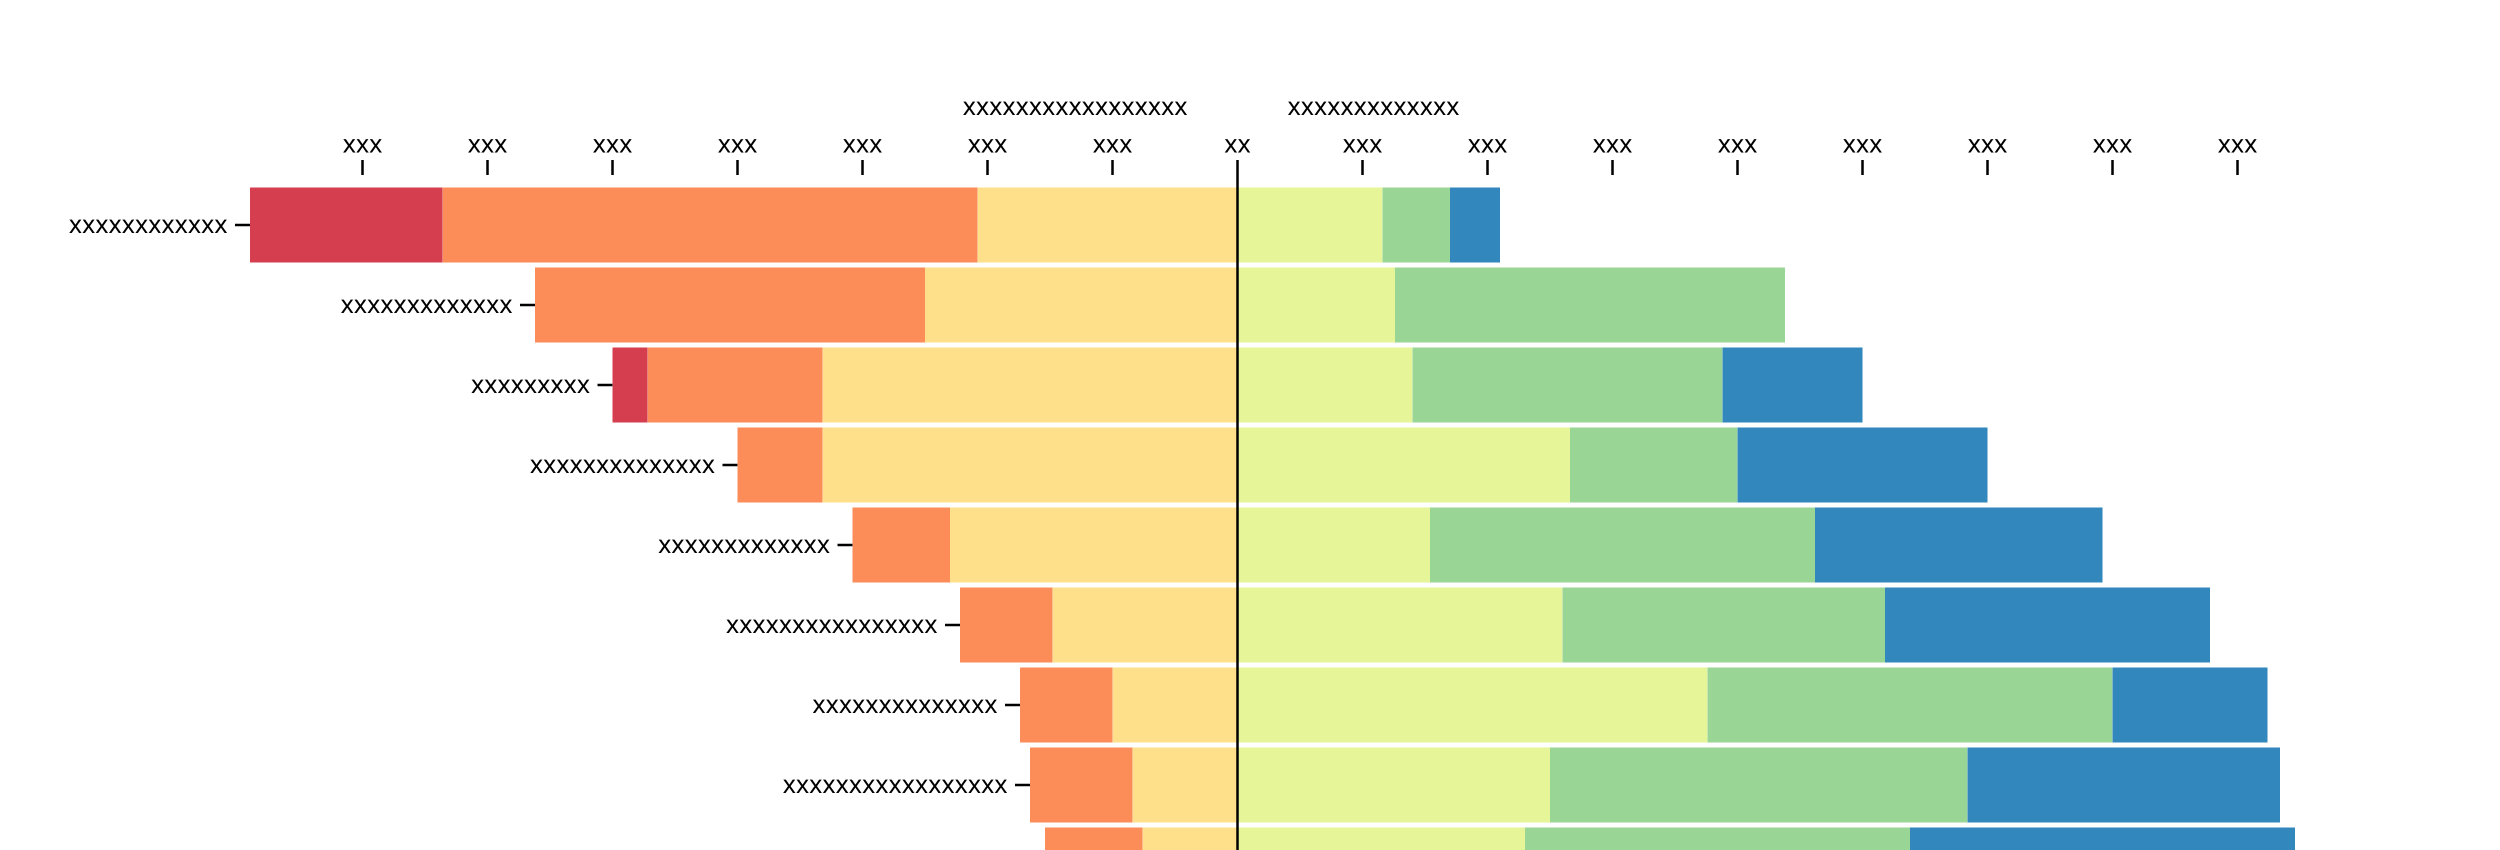
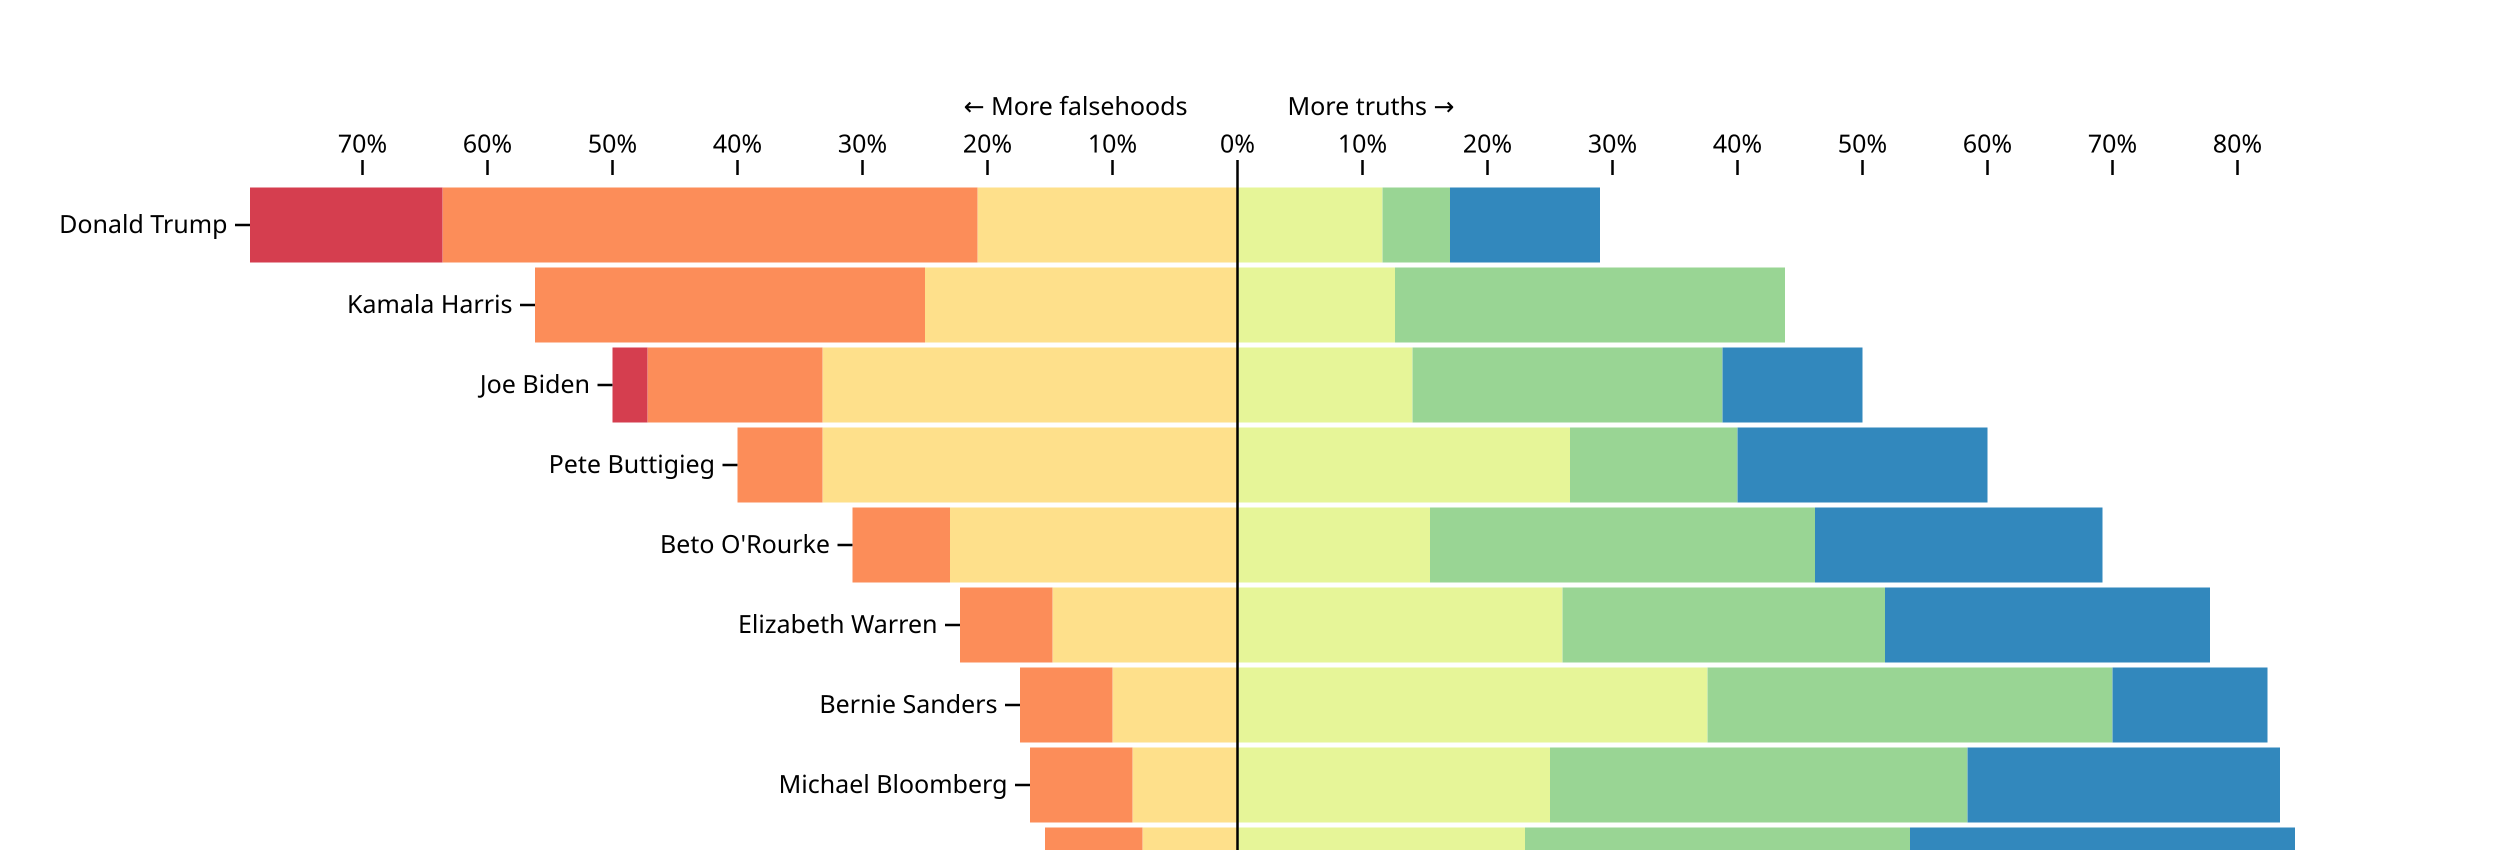
<svg width="900" height="340" viewBox="-20,-30,1000,340" style="max-width: 100%; height: auto; font: 10px sans-serif;" id="svg">
  <g id="g_28">
    <g fill="#fee08b" id="g_34">
-       <rect x="371" y="45" width="104" height="30" id="rect_53">
-         </rect>
-       <rect x="425" y="237" width="50" height="30" id="rect_52">
-         </rect>
-       <rect x="309" y="109" width="166" height="30" id="rect_51">
-         </rect>
-       <rect x="401" y="205" width="74" height="30" id="rect_50">
-         </rect>
-       <rect x="350" y="77" width="125" height="30" id="rect_49">
-         </rect>
-       <rect x="309" y="141" width="166" height="30" id="rect_48">
-         </rect>
-       <rect x="437" y="301" width="38" height="30" id="rect_47">
-         </rect>
-       <rect x="360" y="173" width="115" height="30" id="rect_46">
-         </rect>
-       <rect x="433" y="269" width="42" height="30" id="rect_45">
+       <rect x="371" y="45" width="104" height="30" id="rect_45">
+         </rect>
+       <rect x="425" y="237" width="50" height="30" id="rect_44">
+         </rect>
+       <rect x="309" y="109" width="166" height="30" id="rect_43">
+         </rect>
+       <rect x="401" y="205" width="74" height="30" id="rect_42">
+         </rect>
+       <rect x="350" y="77" width="125" height="30" id="rect_41">
+         </rect>
+       <rect x="309" y="141" width="166" height="30" id="rect_40">
+         </rect>
+       <rect x="437" y="301" width="38" height="30" id="rect_39">
+         </rect>
+       <rect x="360" y="173" width="115" height="30" id="rect_38">
+         </rect>
+       <rect x="433" y="269" width="42" height="30" id="rect_37">
        </rect>
    </g>
    <g fill="#fc8d59" id="g_33">
-       <rect x="157" y="45" width="214" height="30" id="rect_44">
-         </rect>
-       <rect x="388" y="237" width="37" height="30" id="rect_43">
-         </rect>
-       <rect x="239" y="109" width="70" height="30" id="rect_42">
-         </rect>
-       <rect x="364" y="205" width="37" height="30" id="rect_41">
-         </rect>
-       <rect x="194" y="77" width="156" height="30" id="rect_40">
-         </rect>
-       <rect x="275" y="141" width="34" height="30" id="rect_39">
-         </rect>
-       <rect x="398" y="301" width="39" height="30" id="rect_38">
-         </rect>
-       <rect x="321" y="173" width="39" height="30" id="rect_37">
-         </rect>
-       <rect x="392" y="269" width="41" height="30" id="rect_36">
+       <rect x="157" y="45" width="214" height="30" id="rect_36">
+         </rect>
+       <rect x="388" y="237" width="37" height="30" id="rect_35">
+         </rect>
+       <rect x="239" y="109" width="70" height="30" id="rect_34">
+         </rect>
+       <rect x="364" y="205" width="37" height="30" id="rect_33">
+         </rect>
+       <rect x="194" y="77" width="156" height="30" id="rect_32">
+         </rect>
+       <rect x="275" y="141" width="34" height="30" id="rect_31">
+         </rect>
+       <rect x="398" y="301" width="39" height="30" id="rect_30">
+         </rect>
+       <rect x="321" y="173" width="39" height="30" id="rect_29">
+         </rect>
+       <rect x="392" y="269" width="41" height="30" id="rect_28">
        </rect>
    </g>
    <g fill="#d53e4f" id="g_32">
-       <rect x="80" y="45" width="77" height="30" id="rect_35">
-         </rect>
-       <rect x="475" y="237" width="0" height="30" id="rect_34">
-         </rect>
-       <rect x="225" y="109" width="14" height="30" id="rect_33">
-         </rect>
-       <rect x="475" y="205" width="0" height="30" id="rect_32">
-         </rect>
-       <rect x="475" y="77" width="0" height="30" id="rect_31">
-         </rect>
-       <rect x="475" y="141" width="0" height="30" id="rect_30">
-         </rect>
-       <rect x="475" y="301" width="0" height="30" id="rect_29">
-         </rect>
-       <rect x="475" y="173" width="0" height="30" id="rect_28">
-         </rect>
-       <rect x="475" y="269" width="0" height="30" id="rect_27">
+       <rect x="80" y="45" width="77" height="30" id="rect_27">
+         </rect>
+       <rect x="225" y="109" width="14" height="30" id="rect_26">
        </rect>
    </g>
    <g fill="#e6f598" id="g_31">
-       <rect x="475" y="45" width="58" height="30" id="rect_26">
-         </rect>
-       <rect x="475" y="237" width="188" height="30" id="rect_25">
-         </rect>
-       <rect x="475" y="109" width="70" height="30" id="rect_24">
-         </rect>
-       <rect x="475" y="205" width="130" height="30" id="rect_23">
-         </rect>
-       <rect x="475" y="77" width="63" height="30" id="rect_22">
-         </rect>
-       <rect x="475" y="141" width="133" height="30" id="rect_21">
-         </rect>
-       <rect x="475" y="301" width="115" height="30" id="rect_20">
-         </rect>
-       <rect x="475" y="173" width="77" height="30" id="rect_19">
-         </rect>
-       <rect x="475" y="269" width="125" height="30" id="rect_18">
+       <rect x="475" y="45" width="58" height="30" id="rect_25">
+         </rect>
+       <rect x="475" y="237" width="188" height="30" id="rect_24">
+         </rect>
+       <rect x="475" y="109" width="70" height="30" id="rect_23">
+         </rect>
+       <rect x="475" y="205" width="130" height="30" id="rect_22">
+         </rect>
+       <rect x="475" y="77" width="63" height="30" id="rect_21">
+         </rect>
+       <rect x="475" y="141" width="133" height="30" id="rect_20">
+         </rect>
+       <rect x="475" y="301" width="115" height="30" id="rect_19">
+         </rect>
+       <rect x="475" y="173" width="77" height="30" id="rect_18">
+         </rect>
+       <rect x="475" y="269" width="125" height="30" id="rect_17">
        </rect>
    </g>
    <g fill="#99d594" id="g_30">
-       <rect x="533" y="45" width="27" height="30" id="rect_17">
-         </rect>
-       <rect x="663" y="237" width="162" height="30" id="rect_16">
-         </rect>
-       <rect x="545" y="109" width="124" height="30" id="rect_15">
-         </rect>
-       <rect x="605" y="205" width="129" height="30" id="rect_14">
-         </rect>
-       <rect x="538" y="77" width="156" height="30" id="rect_13">
-         </rect>
-       <rect x="608" y="141" width="67" height="30" id="rect_12">
-         </rect>
-       <rect x="590" y="301" width="154" height="30" id="rect_11">
-         </rect>
-       <rect x="552" y="173" width="154" height="30" id="rect_10">
-         </rect>
-       <rect x="600" y="269" width="167" height="30" id="rect_9">
+       <rect x="533" y="45" width="27" height="30" id="rect_16">
+         </rect>
+       <rect x="663" y="237" width="162" height="30" id="rect_15">
+         </rect>
+       <rect x="545" y="109" width="124" height="30" id="rect_14">
+         </rect>
+       <rect x="605" y="205" width="129" height="30" id="rect_13">
+         </rect>
+       <rect x="538" y="77" width="156" height="30" id="rect_12">
+         </rect>
+       <rect x="608" y="141" width="67" height="30" id="rect_11">
+         </rect>
+       <rect x="590" y="301" width="154" height="30" id="rect_10">
+         </rect>
+       <rect x="552" y="173" width="154" height="30" id="rect_9">
+         </rect>
+       <rect x="600" y="269" width="167" height="30" id="rect_8">
        </rect>
    </g>
    <g fill="#3288bd" id="g_29">
-       <rect x="560" y="45" width="20" height="30" id="rect_8">
-         </rect>
-       <rect x="825" y="237" width="62" height="30" id="rect_7">
-         </rect>
-       <rect x="669" y="109" width="56" height="30" id="rect_6">
-         </rect>
-       <rect x="734" y="205" width="130" height="30" id="rect_5">
-         </rect>
-       <rect x="475" y="77" width="0" height="30" id="rect_4">
+       <rect x="560" y="45" width="60" height="30" id="rect_7">
+         </rect>
+       <rect x="825" y="237" width="62" height="30" id="rect_6">
+         </rect>
+       <rect x="669" y="109" width="56" height="30" id="rect_5">
+         </rect>
+       <rect x="734" y="205" width="130" height="30" id="rect_4">
        </rect>
      <rect x="675" y="141" width="100" height="30" id="rect_3">
        </rect>
      <rect x="744" y="301" width="154" height="30" id="rect_2">
        </rect>
      <rect x="706" y="173" width="115" height="30" id="rect_1">
        </rect>
      <rect x="767" y="269" width="125" height="30" id="rect">
        </rect>
    </g>
  </g>
  <g transform="translate(0,40)" font-size="10" font-family="sans-serif" text-anchor="middle" fill="none" id="g_11">
    <g transform="translate(125,0)" opacity="1" id="g_27">
      <line y2="-6" stroke="currentColor" id="line_24" />
-       <text y="-9" dy="0em" fill="currentColor" id="text_27">xxx</text>
+       <text y="-9" dy="0em" fill="currentColor" id="text_27">70%</text>
    </g>
    <g transform="translate(175,0)" opacity="1" id="g_26">
      <line y2="-6" stroke="currentColor" id="line_23" />
-       <text y="-9" dy="0em" fill="currentColor" id="text_26">xxx</text>
+       <text y="-9" dy="0em" fill="currentColor" id="text_26">60%</text>
    </g>
    <g transform="translate(225,0)" opacity="1" id="g_25">
      <line y2="-6" stroke="currentColor" id="line_22" />
-       <text y="-9" dy="0em" fill="currentColor" id="text_25">xxx</text>
+       <text y="-9" dy="0em" fill="currentColor" id="text_25">50%</text>
    </g>
    <g transform="translate(275,0)" opacity="1" id="g_24">
      <line y2="-6" stroke="currentColor" id="line_21" />
-       <text y="-9" dy="0em" fill="currentColor" id="text_24">xxx</text>
+       <text y="-9" dy="0em" fill="currentColor" id="text_24">40%</text>
    </g>
    <g transform="translate(325,0)" opacity="1" id="g_23">
      <line y2="-6" stroke="currentColor" id="line_20" />
-       <text y="-9" dy="0em" fill="currentColor" id="text_23">xxx</text>
+       <text y="-9" dy="0em" fill="currentColor" id="text_23">30%</text>
    </g>
    <g transform="translate(375,0)" opacity="1" id="g_22">
      <line y2="-6" stroke="currentColor" id="line_19" />
-       <text y="-9" dy="0em" fill="currentColor" id="text_22">xxx</text>
+       <text y="-9" dy="0em" fill="currentColor" id="text_22">20%</text>
    </g>
    <g transform="translate(425,0)" opacity="1" id="g_21">
      <line y2="-6" stroke="currentColor" id="line_18" />
-       <text y="-9" dy="0em" fill="currentColor" id="text_21">xxx</text>
+       <text y="-9" dy="0em" fill="currentColor" id="text_21">10%</text>
    </g>
    <g transform="translate(475,0)" opacity="1" id="g_20">
      <line y2="-6" stroke="currentColor" id="line_17" />
-       <text y="-9" dy="0em" fill="currentColor" id="text_20">xx</text>
+       <text y="-9" dy="0em" fill="currentColor" id="text_20">0%</text>
    </g>
    <g transform="translate(525,0)" opacity="1" id="g_19">
      <line y2="-6" stroke="currentColor" id="line_16" />
-       <text y="-9" dy="0em" fill="currentColor" id="text_19">xxx</text>
+       <text y="-9" dy="0em" fill="currentColor" id="text_19">10%</text>
    </g>
    <g transform="translate(575,0)" opacity="1" id="g_18">
      <line y2="-6" stroke="currentColor" id="line_15" />
-       <text y="-9" dy="0em" fill="currentColor" id="text_18">xxx</text>
+       <text y="-9" dy="0em" fill="currentColor" id="text_18">20%</text>
    </g>
    <g transform="translate(625,0)" opacity="1" id="g_17">
      <line y2="-6" stroke="currentColor" id="line_14" />
-       <text y="-9" dy="0em" fill="currentColor" id="text_17">xxx</text>
+       <text y="-9" dy="0em" fill="currentColor" id="text_17">30%</text>
    </g>
    <g transform="translate(675,0)" opacity="1" id="g_16">
      <line y2="-6" stroke="currentColor" id="line_13" />
-       <text y="-9" dy="0em" fill="currentColor" id="text_16">xxx</text>
+       <text y="-9" dy="0em" fill="currentColor" id="text_16">40%</text>
    </g>
    <g transform="translate(725,0)" opacity="1" id="g_15">
      <line y2="-6" stroke="currentColor" id="line_12" />
-       <text y="-9" dy="0em" fill="currentColor" id="text_15">xxx</text>
+       <text y="-9" dy="0em" fill="currentColor" id="text_15">50%</text>
    </g>
    <g transform="translate(775,0)" opacity="1" id="g_14">
      <line y2="-6" stroke="currentColor" id="line_11" />
-       <text y="-9" dy="0em" fill="currentColor" id="text_14">xxx</text>
+       <text y="-9" dy="0em" fill="currentColor" id="text_14">60%</text>
    </g>
    <g transform="translate(825,0)" opacity="1" id="g_13">
      <line y2="-6" stroke="currentColor" id="line_10" />
-       <text y="-9" dy="0em" fill="currentColor" id="text_13">xxx</text>
+       <text y="-9" dy="0em" fill="currentColor" id="text_13">70%</text>
    </g>
    <g transform="translate(875,0)" opacity="1" id="g_12">
      <line y2="-6" stroke="currentColor" id="line_9" />
-       <text y="-9" dy="0em" fill="currentColor" id="text_12">xxx</text>
-     </g>
-     <text x="495" y="-24" text-anchor="start" fill="currentColor" id="text_11">xxxxxxxxxxxxx</text>
-     <text x="455" y="-24" text-anchor="end" fill="currentColor" id="text_10">xxxxxxxxxxxxxxxxx</text>
+       <text y="-9" dy="0em" fill="currentColor" id="text_12">80%</text>
+     </g>
+     <text x="495" y="-24" text-anchor="start" fill="currentColor" id="text_11">More truths →</text>
+     <text x="455" y="-24" text-anchor="end" fill="currentColor" id="text_10">← More falsehoods</text>
  </g>
  <g font-size="10" font-family="sans-serif" text-anchor="end" fill="none" id="g_1">
    <path d="M0,40V337" transform="translate(475,0)" stroke="currentColor" id="path" />
    <g transform="translate(80,60)" opacity="1" id="g_10">
      <line x2="-6" stroke="currentColor" id="line_8" />
-       <text x="-9" dy="0.32em" fill="currentColor" id="text_9">xxxxxxxxxxxx</text>
+       <text x="-9" dy="0.32em" fill="currentColor" id="text_9">Donald Trump</text>
    </g>
    <g transform="translate(194,92)" opacity="1" id="g_9">
      <line x2="-6" stroke="currentColor" id="line_7" />
-       <text x="-9" dy="0.32em" fill="currentColor" id="text_8">xxxxxxxxxxxxx</text>
+       <text x="-9" dy="0.32em" fill="currentColor" id="text_8">Kamala Harris</text>
    </g>
    <g transform="translate(225,124)" opacity="1" id="g_8">
      <line x2="-6" stroke="currentColor" id="line_6" />
-       <text x="-9" dy="0.32em" fill="currentColor" id="text_7">xxxxxxxxx</text>
+       <text x="-9" dy="0.32em" fill="currentColor" id="text_7">Joe Biden</text>
    </g>
    <g transform="translate(275,156)" opacity="1" id="g_7">
      <line x2="-6" stroke="currentColor" id="line_5" />
-       <text x="-9" dy="0.32em" fill="currentColor" id="text_6">xxxxxxxxxxxxxx</text>
+       <text x="-9" dy="0.32em" fill="currentColor" id="text_6">Pete Buttigieg</text>
    </g>
    <g transform="translate(321,188)" opacity="1" id="g_6">
      <line x2="-6" stroke="currentColor" id="line_4" />
-       <text x="-9" dy="0.32em" fill="currentColor" id="text_5">xxxxxxxxxxxxx</text>
+       <text x="-9" dy="0.32em" fill="currentColor" id="text_5">Beto O'Rourke</text>
    </g>
    <g transform="translate(364,220)" opacity="1" id="g_5">
      <line x2="-6" stroke="currentColor" id="line_3" />
-       <text x="-9" dy="0.32em" fill="currentColor" id="text_4">xxxxxxxxxxxxxxxx</text>
+       <text x="-9" dy="0.32em" fill="currentColor" id="text_4">Elizabeth Warren</text>
    </g>
    <g transform="translate(388,252)" opacity="1" id="g_4">
      <line x2="-6" stroke="currentColor" id="line_2" />
-       <text x="-9" dy="0.32em" fill="currentColor" id="text_3">xxxxxxxxxxxxxx</text>
+       <text x="-9" dy="0.32em" fill="currentColor" id="text_3">Bernie Sanders</text>
    </g>
    <g transform="translate(392,284)" opacity="1" id="g_3">
      <line x2="-6" stroke="currentColor" id="line_1" />
-       <text x="-9" dy="0.32em" fill="currentColor" id="text_2">xxxxxxxxxxxxxxxxx</text>
+       <text x="-9" dy="0.32em" fill="currentColor" id="text_2">Michael Bloomberg</text>
    </g>
    <g transform="translate(398,316)" opacity="1" id="g_2">
      <line x2="-6" stroke="currentColor" id="line" />
-       <text x="-9" dy="0.32em" fill="currentColor" id="text_1">xxxxxxxxxxxxx</text>
+       <text x="-9" dy="0.32em" fill="currentColor" id="text_1">Amy Klobuchar</text>
    </g>
  </g>
  <g id="g">
-     <text transform="translate(0, 400)" id="text">xxxxxxxxxxxxxxxxxxxxxxxxxxxxxxxxxxxxxxxxxxxxxxxxxxxxxxxxxxxxxxxxxxxxxxxxxxxxxxxxxxxxxxxxxxxxxxxxxxxxxxxxxxxxxxxxxxxxxxxxxxxxxxxxxxxxxxxxxxxxxxxxxxxxxxxxxxxxxxxxxxxxxxxxxxxxxxxxxxxxxxxxxxxxxxxxxxxxxxxxxxxxxxxxxxxxxxxxxxxxxxxxxxxxxxxxxxxxxxxxxxxxxxxxxxxxxxxxxxxxxxxxxx</text>
+     <text transform="translate(0, 400)" id="text">
+             This chart stacks negative categories to the left and positive categories to the right. Inspired by Robert
+             Mann, the truthfulness of presidential candidates is assessed here by PolitiFact. For reasons to avoid this
+             chart form, see Rost Aisch.
+         </text>
  </g>
</svg>
